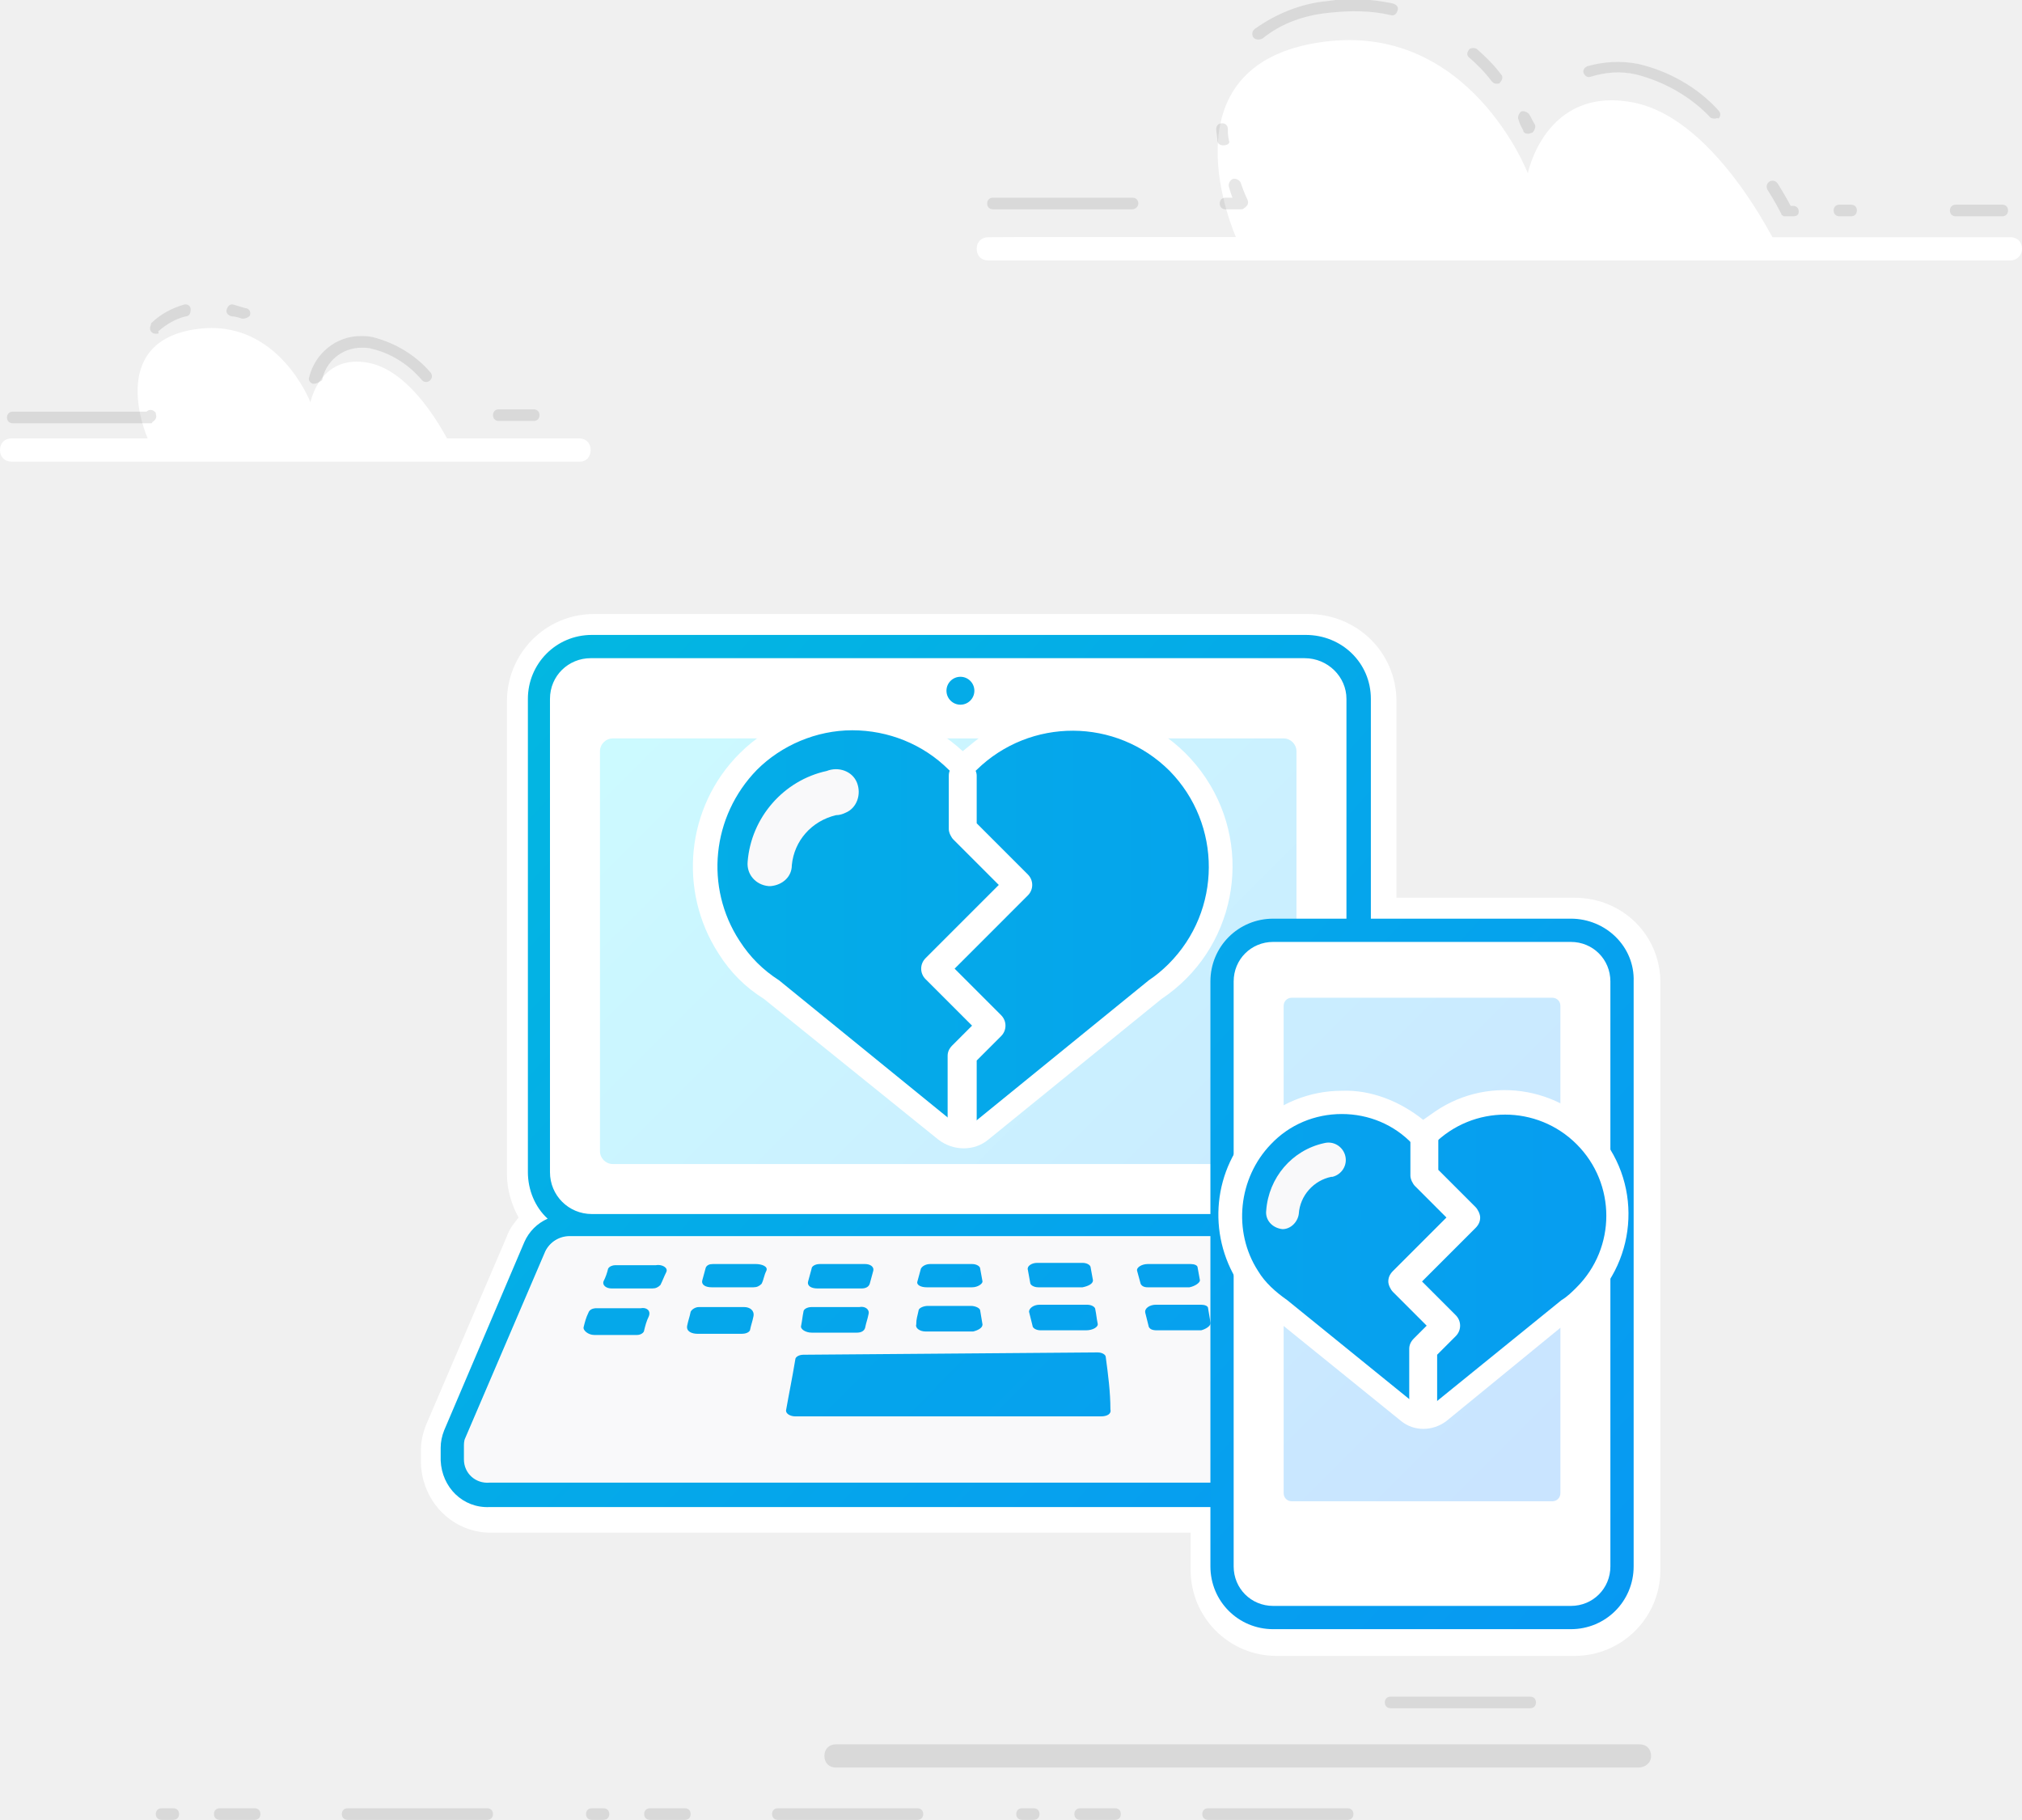
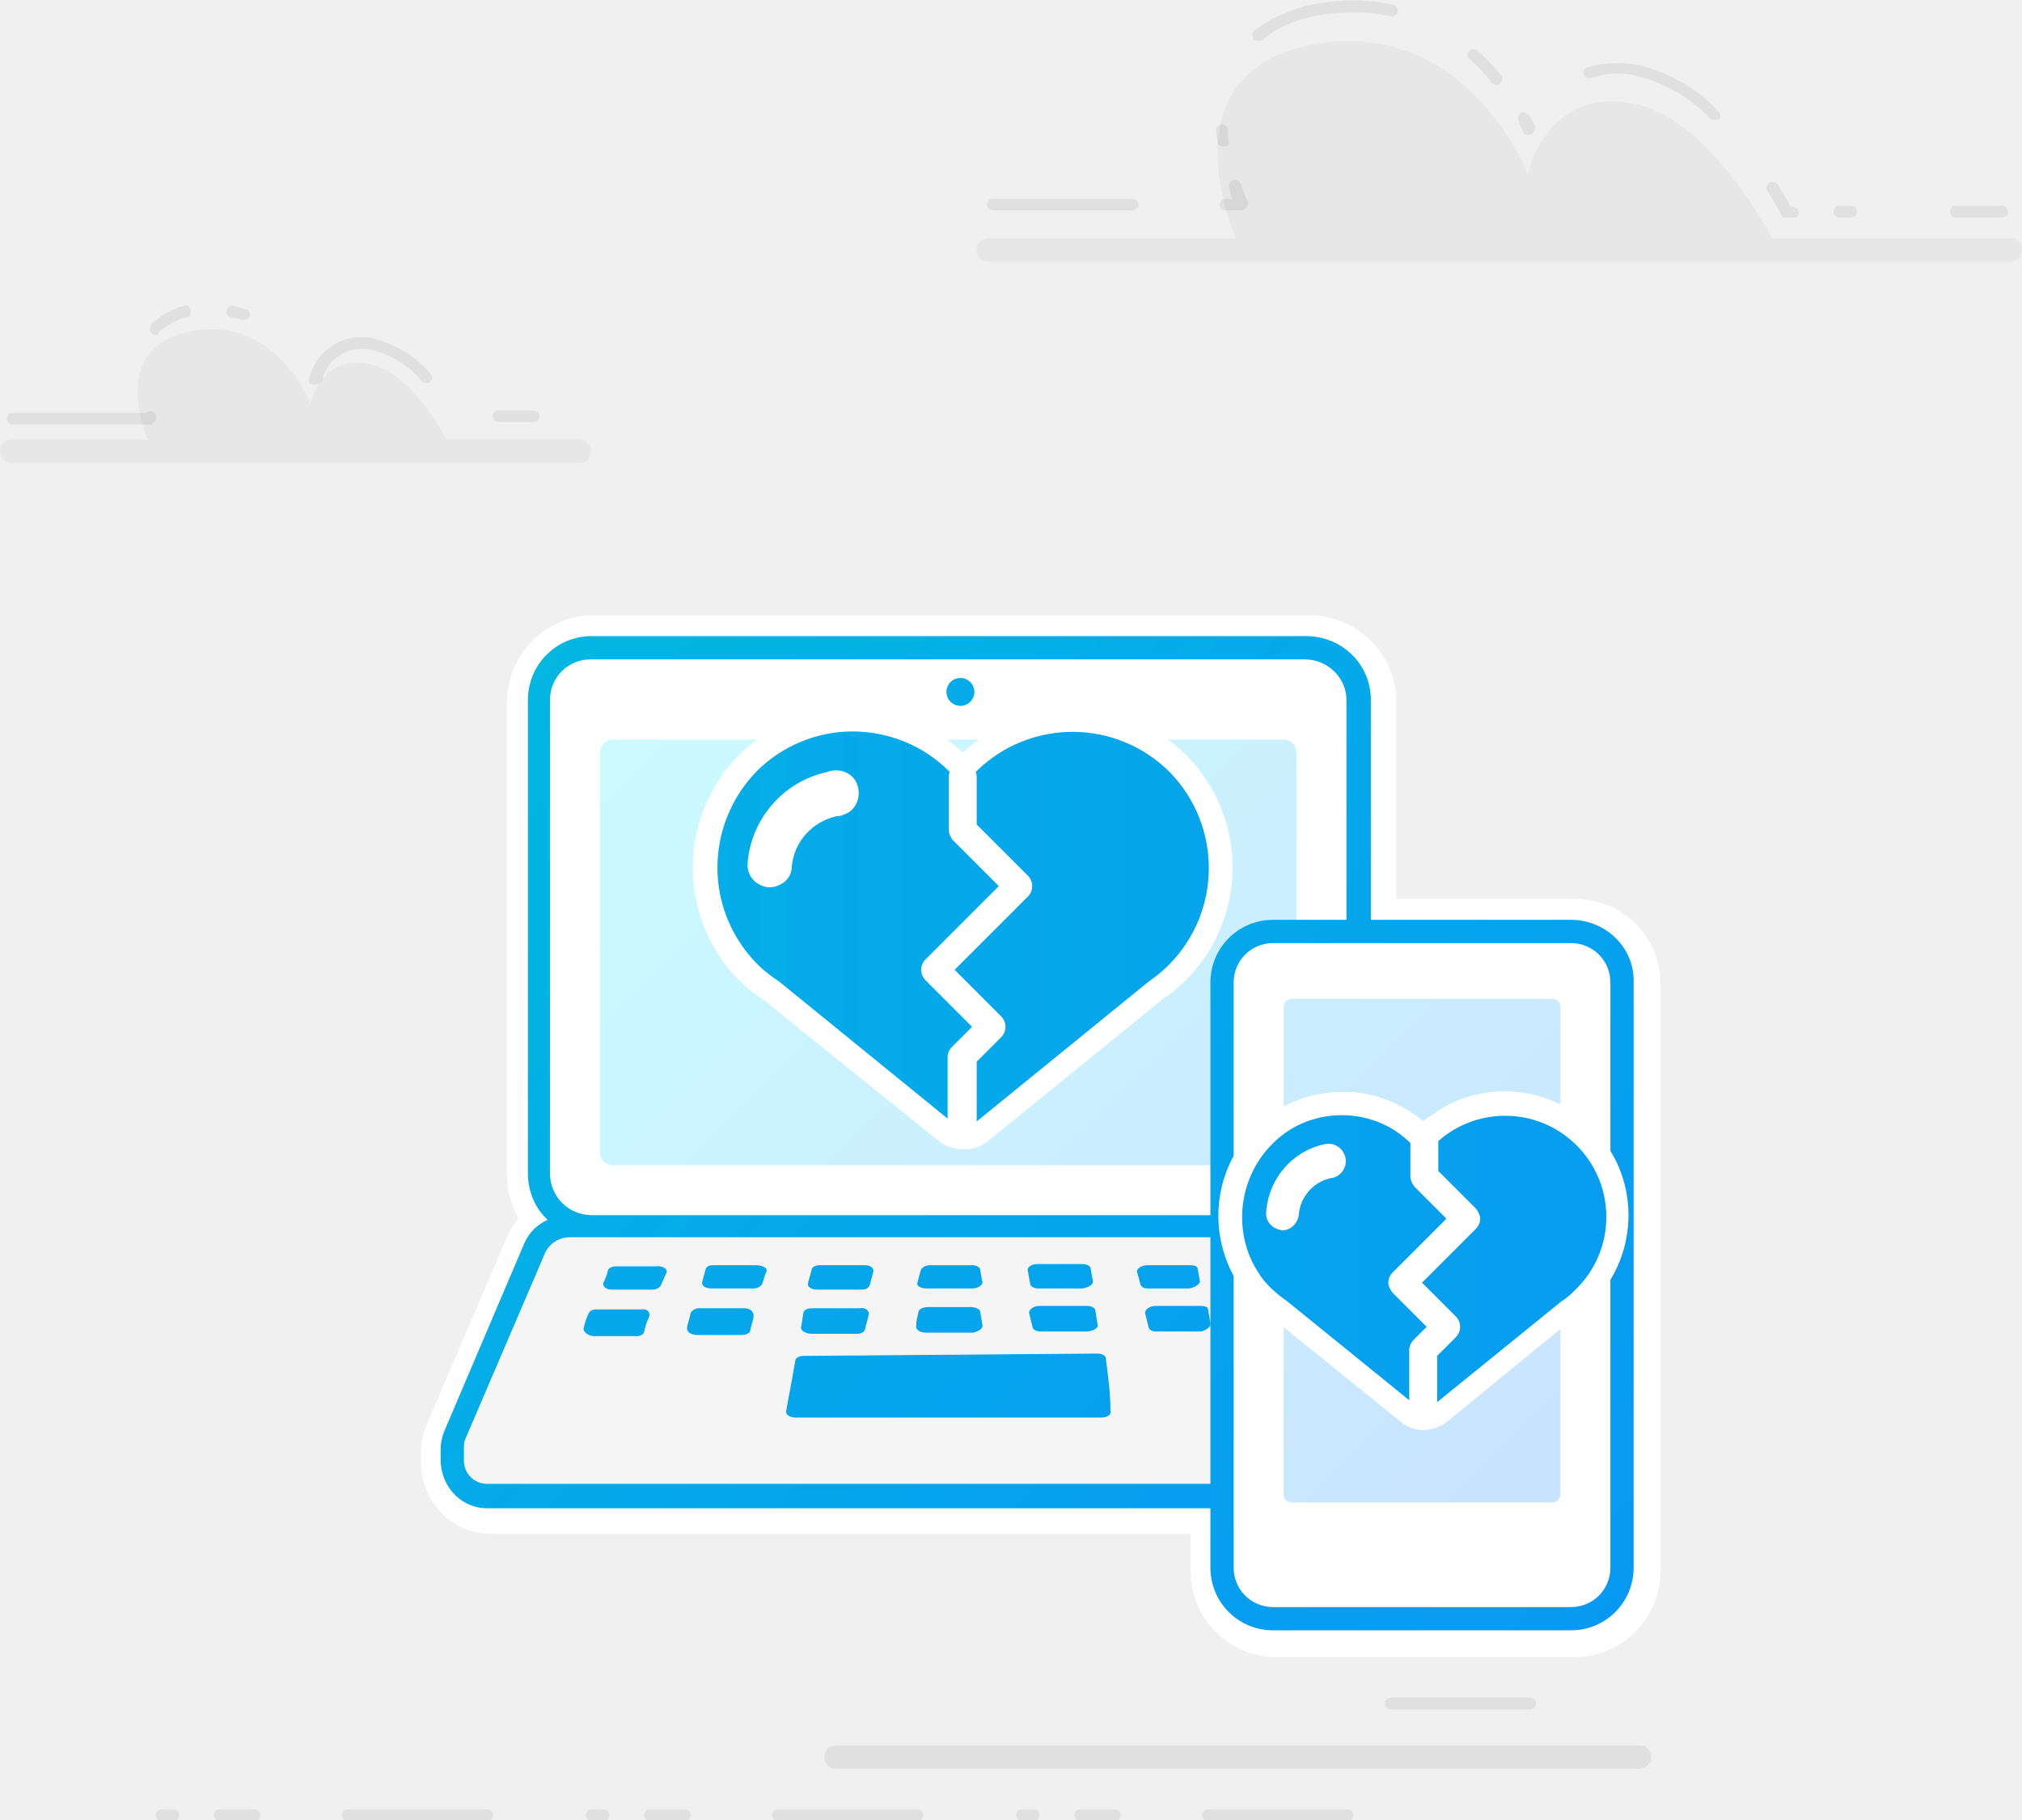
<svg xmlns="http://www.w3.org/2000/svg" viewBox="0 0 173.9 156.5">
  <style>
-     .st0{opacity:0.1;fill:#0C0C0D;} .st1{fill:#FFFFFF;} .st2{fill:url(#SVGID_1_);} .st3{fill:#F9F9FA;} .st4{fill:url(#SVGID_2_);} .st5{fill:url(#SVGID_3_);} .st6{fill:url(#SVGID_4_);} .st7{fill:url(#SVGID_5_);} .st8{fill:url(#SVGID_6_);} .st9{fill:url(#SVGID_7_);}
+     .st0{opacity:7.000000e-02}.st1{opacity:4.000000e-02}.st2{fill:#fff}
  </style>
-   <path class="st0" d="M140.9 152h-69c-.6 0-1-.4-1-1s.4-1 1-1H141c.6 0 1 .4 1 1s-.5 1-1.1 1zm-9.3-5.1h-12c-.3 0-.5-.2-.5-.5s.2-.5.5-.5h12c.3 0 .5.2.5.5s-.2.5-.5.5zm-15.7 9.6h-12c-.3 0-.5-.2-.5-.5s.2-.5.5-.5h12c.3 0 .5.2.5.5s-.2.5-.5.5zm-20 0h-3c-.3 0-.5-.2-.5-.5s.2-.5.5-.5h3c.3 0 .5.2.5.5s-.2.5-.5.5zm-7 0h-1c-.3 0-.5-.2-.5-.5s.2-.5.5-.5h1c.3 0 .5.2.5.5s-.2.5-.5.5zm-10 0h-12c-.3 0-.5-.2-.5-.5s.2-.5.5-.5h12c.3 0 .5.2.5.5s-.2.5-.5.5zm-20 0h-3c-.3 0-.5-.2-.5-.5s.2-.5.5-.5h3c.3 0 .5.2.5.5s-.2.5-.5.5zm-7 0h-1c-.3 0-.5-.2-.5-.5s.2-.5.5-.5h1c.3 0 .5.2.5.5s-.2.5-.5.5zm-10 0h-12c-.3 0-.5-.2-.5-.5s.2-.5.5-.5h12c.3 0 .5.2.5.5s-.2.5-.5.5zm-20 0h-3c-.3 0-.5-.2-.5-.5s.2-.5.5-.5h3c.3 0 .5.2.5.5s-.2.5-.5.5zm-7 0h-1c-.3 0-.5-.2-.5-.5s.2-.5.5-.5h1c.3 0 .5.2.5.5s-.2.5-.5.5z" />
-   <path class="st1" d="M85 20.4h21.3s-6.7-14.9 7.5-16.8c12.6-1.7 17.6 11.3 17.6 11.3s1.5-7.5 9-6.1 12.9 13.3 12.9 13.3h18.6" />
-   <path class="st0" d="M172.2 18.6h-4c-.3 0-.5-.2-.5-.5s.2-.5.5-.5h4c.3 0 .5.2.5.5s-.2.5-.5.5zm-13 0h-1c-.3 0-.5-.2-.5-.5s.2-.5.5-.5h1c.3 0 .5.2.5.5s-.2.5-.5.5zm-5 0h-.8c-.1-.1-.2-.1-.2-.2-.1-.2-.5-1-1.2-2.1-.1-.2-.1-.5.2-.7.2-.1.5-.1.7.2.5.8.9 1.5 1.1 1.9h.2c.3 0 .5.2.5.5s-.2.4-.5.4zm-47.5-.6h-1.3c-.3 0-.5-.2-.5-.5s.2-.5.5-.5h.6c-.1-.2-.2-.6-.3-.9-.1-.3.1-.6.3-.7.3-.1.6.1.7.3.3.9.6 1.5.6 1.5.1.3 0 .5-.3.7-.1.1-.2.1-.3.1zm-9.3 0h-12c-.3 0-.5-.2-.5-.5s.2-.5.5-.5h12c.3 0 .5.2.5.5s-.3.5-.5.5zm7.8-5.5c-.3 0-.5-.2-.5-.4 0-.3-.1-.7-.1-1s.2-.5.5-.5.5.2.5.5 0 .6.1 1c.1.2-.1.4-.5.4.1.1.1.1 0 0zm26.2-1c-.2 0-.4-.1-.4-.3-.1-.2-.3-.5-.4-.9-.1-.2 0-.5.2-.7.2-.1.5 0 .7.2.2.3.3.6.5.9.1.2 0 .5-.2.7-.3.1-.3.1-.4.1zm16.1-1.3c-.1 0-.3 0-.4-.1-1.7-1.8-4-3.1-6.4-3.7-1.3-.3-2.6-.2-3.9.2-.3.1-.5-.1-.6-.3-.1-.3.1-.5.3-.6 1.4-.4 2.9-.5 4.4-.2 2.6.6 5.1 2 6.9 4 .2.2.2.5 0 .7-.1-.1-.2 0-.3 0zm-18.8-3c-.2 0-.3-.1-.4-.2-.6-.8-1.3-1.5-2-2.1-.2-.2-.1-.5.1-.7.2-.1.4-.1.6 0 .8.7 1.5 1.4 2.1 2.2.2.2.1.5-.1.7 0 .1-.2.1-.3.1zm-20.5-3.8c-.3 0-.5-.2-.5-.5 0-.2.1-.3.2-.4 1.8-1.3 4-2.2 6.2-2.4 1.9-.3 3.8-.2 5.7.2.3.1.5.3.4.6s-.3.5-.6.4c-1.7-.4-3.5-.4-5.3-.2-2.1.2-4.1.9-5.7 2.2-.2.1-.3.1-.4.1z" />
-   <path class="st1" d="M172.9 22.4H85c-.6 0-1-.4-1-1s.4-1 1-1h87.9c.6 0 1 .4 1 1s-.5 1-1 1zM.8 37.7h11.9s-3.7-8.3 4.2-9.4c7-1 9.8 6.3 9.8 6.3s.8-4.2 5-3.4 7.2 7.4 7.2 7.4h10.3" />
-   <path class="st0" d="M13 36.4H1.1c-.3 0-.5-.2-.5-.5s.2-.5.5-.5h11.5c.2-.2.5-.2.7 0l.1.1v.1c.1.3 0 .5-.3.7 0 .1-.1.1-.1.1zm32.9-.2h-3c-.3 0-.5-.2-.5-.5s.2-.5.5-.5h3c.3 0 .5.2.5.5s-.2.5-.5.5zM27 33h-.1c-.3-.1-.4-.4-.3-.6.5-2 2.3-3.5 4.4-3.5.4 0 .7 0 1.1.1 1.9.5 3.6 1.5 4.9 3 .2.2.2.5 0 .7s-.5.2-.7 0c-1.1-1.3-2.6-2.3-4.3-2.7-.3-.1-.6-.1-.9-.1-1.7 0-3.1 1.2-3.4 2.8-.3.2-.5.3-.7.3zm-13.6-4.3c-.3 0-.5-.2-.5-.5 0-.1.1-.3.1-.4.8-.8 1.8-1.3 2.8-1.6.3-.1.6.1.6.4s-.1.6-.4.6c-.9.2-1.7.7-2.4 1.3.1.2 0 .2-.2.2zm7.5-1.3h-.1c-.3-.1-.6-.2-.9-.2-.3-.1-.5-.3-.4-.6.1-.3.3-.5.6-.4.3.1.7.2 1 .3.3 0 .5.3.4.6 0 .1-.3.3-.6.3z" />
-   <path class="st1" d="M49.9 39.7H1c-.6 0-1-.4-1-1s.4-1 1-1h48.8c.6 0 1 .4 1 1s-.4 1-.9 1zm85.5 37.5h-15.3V60.3c0-4.2-3.4-7.5-7.6-7.5H51.1c-4.2 0-7.5 3.4-7.5 7.5V101c0 1.3.4 2.6 1 3.7-.4.5-.8 1-1 1.6l-6.9 16.1c-.3.7-.5 1.5-.5 2.3v1.1c.1 3.4 2.8 6.1 6.2 6h60v3.2c0 4.1 3.3 7.4 7.4 7.4h25.6c4.1 0 7.4-3.3 7.4-7.4V84.7c.1-4.2-3.2-7.5-7.4-7.5z" />
-   <path class="st1" d="M50.8 56.5h61.4c2 0 3.6 1.6 3.6 3.5v40.7c0 2-1.6 3.6-3.6 3.6H50.8c-2 0-3.5-1.6-3.5-3.6V60.1c0-2 1.6-3.6 3.5-3.6z" />
-   <path class="st1" d="M52.7 62.5h57.7c1.2 0 2.1.9 2.1 2.1V99c0 1.2-.9 2.1-2.1 2.1H52.7c-1.2 0-2.1-.9-2.1-2.1V64.6c0-1.1 1-2.1 2.1-2.1z" />
-   <linearGradient id="SVGID_1_" gradientUnits="userSpaceOnUse" x1="55.447" y1="665.543" x2="128.277" y2="738.383" gradientTransform="translate(.02 -609.83)">
-     <stop offset="0" stop-color="#CCFBFF" />
-     <stop offset="1" stop-color="#C9E4FF" />
+   <path class="st0" d="M140.9 152.1h-69c-.6 0-1-.4-1-1s.4-1 1-1H141c.6 0 1 .4 1 1s-.5 1-1.1 1zm-9.3-5.1h-12c-.3 0-.5-.2-.5-.5s.2-.5.5-.5h12c.3 0 .5.2.5.5s-.2.5-.5.5zm-15.7 9.6h-12c-.3 0-.5-.2-.5-.5s.2-.5.5-.5h12c.3 0 .5.2.5.5s-.2.5-.5.5zm-20 0h-3c-.3 0-.5-.2-.5-.5s.2-.5.5-.5h3c.3 0 .5.2.5.5s-.2.5-.5.5zm-7 0h-1c-.3 0-.5-.2-.5-.5s.2-.5.5-.5h1c.3 0 .5.2.5.5s-.2.5-.5.5zm-10 0h-12c-.3 0-.5-.2-.5-.5s.2-.5.5-.5h12c.3 0 .5.2.5.5s-.2.5-.5.5zm-20 0h-3c-.3 0-.5-.2-.5-.5s.2-.5.5-.5h3c.3 0 .5.2.5.5s-.2.5-.5.5zm-7 0h-1c-.3 0-.5-.2-.5-.5s.2-.5.5-.5h1c.3 0 .5.2.5.5s-.2.5-.5.5zm-10 0h-12c-.3 0-.5-.2-.5-.5s.2-.5.5-.5h12c.3 0 .5.2.5.5s-.2.5-.5.5zm-20 0h-3c-.3 0-.5-.2-.5-.5s.2-.5.5-.5h3c.3 0 .5.2.5.5s-.2.5-.5.5zm-7 0h-1c-.3 0-.5-.2-.5-.5s.2-.5.5-.5h1c.3 0 .5.2.5.5s-.2.5-.5.5zM172.2 18.7h-4c-.3 0-.5-.2-.5-.5s.2-.5.5-.5h4c.3 0 .5.2.5.5s-.2.5-.5.5zm-13 0h-1c-.3 0-.5-.2-.5-.5s.2-.5.5-.5h1c.3 0 .5.2.5.5s-.2.5-.5.5zm-5 0h-.8c-.1-.1-.2-.1-.2-.2-.1-.2-.5-1-1.2-2.1-.1-.2-.1-.5.2-.7.2-.1.5-.1.7.2.5.8.9 1.5 1.1 1.9h.2c.3 0 .5.2.5.5s-.2.4-.5.4zm-47.5-.6h-1.3c-.3 0-.5-.2-.5-.5s.2-.5.5-.5h.6c-.1-.2-.2-.6-.3-.9-.1-.3.1-.6.3-.7.3-.1.6.1.7.3.3.9.6 1.5.6 1.5.1.3 0 .5-.3.7-.1.1-.2.1-.3.1zm-9.3 0h-12c-.3 0-.5-.2-.5-.5s.2-.5.5-.5h12c.3 0 .5.2.5.5s-.3.5-.5.5zm7.8-5.5c-.3 0-.5-.2-.5-.4 0-.3-.1-.7-.1-1s.2-.5.5-.5.5.2.5.5 0 .6.1 1c.1.2-.1.4-.5.4.1.1.1.1 0 0zm26.2-1c-.2 0-.4-.1-.4-.3-.1-.2-.3-.5-.4-.9-.1-.2 0-.5.2-.7.2-.1.5 0 .7.2.2.3.3.6.5.9.1.2 0 .5-.2.7-.3.1-.3.1-.4.1zm16.1-1.3c-.1 0-.3 0-.4-.1-1.7-1.8-4-3.1-6.4-3.7-1.3-.3-2.6-.2-3.9.2-.3.1-.5-.1-.6-.3-.1-.3.1-.5.3-.6 1.4-.4 2.9-.5 4.4-.2 2.6.6 5.1 2 6.9 4 .2.2.2.5 0 .7-.1-.1-.2 0-.3 0zm-18.8-3c-.2 0-.3-.1-.4-.2-.6-.8-1.3-1.5-2-2.1-.2-.2-.1-.5.1-.7.2-.1.4-.1.6 0 .8.7 1.5 1.4 2.1 2.2.2.2.1.5-.1.7 0 .1-.2.1-.3.1zm-20.5-3.8c-.3 0-.5-.2-.5-.5 0-.2.1-.3.2-.4 1.8-1.3 4-2.2 6.2-2.4 1.9-.3 3.8-.2 5.7.2.3.1.5.3.4.6s-.3.5-.6.4c-1.7-.4-3.5-.4-5.3-.2-2.1.2-4.1.9-5.7 2.2-.2.1-.3.1-.4.1z" />
+   <path class="st1" d="M172.9 20.5h-20.5c-1.8-3.3-6.3-10.5-12-11.6-7.5-1.4-9 6.1-9 6.1s-5-13-17.6-11.3c-14.2 1.9-7.5 16.8-7.5 16.8H85c-.6 0-1 .4-1 1s.4 1 1 1h87.9c.5 0 1-.4 1-1s-.4-1-1-1z" />
+   <path class="st0" d="M13 36.5H1.1c-.3 0-.5-.2-.5-.5s.2-.5.5-.5h11.5c.2-.2.5-.2.7 0l.1.1v.1c.1.3 0 .5-.3.7 0 .1-.1.1-.1.1zm32.9-.2h-3c-.3 0-.5-.2-.5-.5s.2-.5.5-.5h3c.3 0 .5.2.5.5s-.2.5-.5.5zM27 33.1h-.1c-.3-.1-.4-.4-.3-.6.5-2 2.3-3.5 4.4-3.5.4 0 .7 0 1.1.1 1.9.5 3.6 1.5 4.9 3 .2.2.2.5 0 .7s-.5.2-.7 0c-1.1-1.3-2.6-2.3-4.3-2.7-.3-.1-.6-.1-.9-.1-1.7 0-3.1 1.2-3.4 2.8-.3.2-.5.3-.7.3zm-13.6-4.3c-.3 0-.5-.2-.5-.5 0-.1.1-.3.1-.4.8-.8 1.8-1.3 2.8-1.6.3-.1.6.1.6.4s-.1.6-.4.6c-.9.2-1.7.7-2.4 1.3.1.2 0 .2-.2.2zm7.5-1.3h-.1c-.3-.1-.6-.2-.9-.2-.3-.1-.5-.3-.4-.6.1-.3.3-.5.6-.4.3.1.7.2 1 .3.3 0 .5.3.4.6 0 .1-.3.3-.6.3z" />
+   <path class="st1" d="M49.8 37.8H38.4c-1-1.8-3.5-5.9-6.7-6.5-4.2-.8-5 3.4-5 3.4s-2.8-7.3-9.8-6.3c-7.9 1.1-4.2 9.4-4.2 9.4H.8 1c-.6 0-1 .4-1 1s.4 1 1 1h48.9c.5 0 .9-.4.9-1s-.4-1-1-1z" />
+   <path class="st2" d="M135.4 77.3h-15.3V60.4c0-4.2-3.4-7.5-7.6-7.5H51.1c-4.2 0-7.5 3.4-7.5 7.5v40.7c0 1.3.4 2.6 1 3.7-.4.5-.8 1-1 1.6l-6.9 16.1c-.3.7-.5 1.5-.5 2.3v1.1c.1 3.4 2.8 6.1 6.2 6h60v3.2c0 4.1 3.3 7.4 7.4 7.4h25.6c4.1 0 7.4-3.3 7.4-7.4V84.8c.1-4.2-3.2-7.5-7.4-7.5z" />
+   <path class="st2" d="M50.8 56.6h61.4c2 0 3.6 1.6 3.6 3.5v40.7c0 2-1.6 3.6-3.6 3.6H50.8c-2 0-3.5-1.6-3.5-3.6V60.2c0-2 1.6-3.6 3.5-3.6z" />
+   <path class="st2" d="M52.7 62.6h57.7c1.2 0 2.1.9 2.1 2.1v34.4c0 1.2-.9 2.1-2.1 2.1H52.7c-1.2 0-2.1-.9-2.1-2.1V64.7c0-1.1 1-2.1 2.1-2.1z" />
+   <linearGradient id="SVGID_1_" gradientUnits="userSpaceOnUse" x1="55.447" y1="-507.618" x2="128.277" y2="-580.458" gradientTransform="matrix(1 0 0 -1 .02 -451.83)">
+     <stop offset="0" stop-color="#ccfbff" />
+     <stop offset="1" stop-color="#c9e4ff" />
  </linearGradient>
-   <path class="st2" d="M110.4 63.5c.6 0 1.1.5 1.1 1.1V99c0 .6-.5 1.1-1.1 1.1H52.7c-.6 0-1.1-.5-1.1-1.1V64.6c0-.6.5-1.1 1.1-1.1h57.7" />
-   <path class="st3" d="M115.7 107.6c-.4-.8-1.2-1.3-2.1-1.2H49c-.9 0-1.7.5-2.1 1.3L40 123.8c-.1.2-.1.5-.1.7v1.1c.1 1.2 1 2.1 2.2 2H121c1.2.1 2.2-.8 2.2-2v-1c0-.3-.1-.5-.2-.7l-7.3-16.3z" />
-   <linearGradient id="SVGID_2_" gradientUnits="userSpaceOnUse" x1="-4.502" y1="627.664" x2="182.498" y2="797.164" gradientTransform="translate(.02 -609.83)">
-     <stop offset="0" stop-color="#00C8D7" />
-     <stop offset="1" stop-color="#0A84FF" />
+   <path d="M110.4 63.6c.6 0 1.1.5 1.1 1.1v34.4c0 .6-.5 1.1-1.1 1.1H52.7c-.6 0-1.1-.5-1.1-1.1V64.7c0-.6.5-1.1 1.1-1.1h57.7" fill="url(#SVGID_1_)" />
+   <path class="st1" d="M115.7 107.7c-.4-.8-1.2-1.3-2.1-1.2H49c-.9 0-1.7.5-2.1 1.3L40 123.9c-.1.2-.1.5-.1.7v1.1c.1 1.2 1 2.1 2.2 2H121c1.2.1 2.2-.8 2.2-2v-1c0-.3-.1-.5-.2-.7l-7.3-16.3z" />
+   <linearGradient id="SVGID_2_" gradientUnits="userSpaceOnUse" x1="-4.502" y1="-469.739" x2="182.498" y2="-639.239" gradientTransform="matrix(1 0 0 -1 .02 -451.83)">
+     <stop offset="0" stop-color="#00c8d7" />
+     <stop offset="1" stop-color="#0a84ff" />
  </linearGradient>
-   <path class="st4" d="M124.9 122.9l-7.3-16.1c-.3-.8-.9-1.4-1.6-1.8 1.2-1.1 1.9-2.6 1.9-4.2V60.1c0-3.1-2.5-5.5-5.6-5.5H50.9c-3.1 0-5.5 2.5-5.5 5.5v40.7c0 1.5.6 3 1.7 4-.9.4-1.6 1.1-2 2L38.2 123c-.2.5-.3 1-.3 1.5v1.1c.1 2.3 1.9 4.1 4.2 4H121c2.3.1 4.2-1.7 4.2-4v-1c0-.6-.1-1.2-.3-1.7zm-1.7 2.6c-.1 1.2-1 2.1-2.2 2H42.1c-1.2.1-2.2-.8-2.2-2v-1.1c0-.2 0-.5.1-.7l6.9-16.1c.4-.8 1.2-1.3 2.1-1.3h64.7c.9 0 1.7.5 2.1 1.2l7.3 16.1c.1.2.2.5.2.7l-.1 1.2zm-75.9-24.7V60.1c0-2 1.6-3.5 3.5-3.5h61.4c2 0 3.6 1.6 3.6 3.5v40.7c0 2-1.6 3.6-3.5 3.6H50.9c-2 0-3.6-1.6-3.6-3.6z" />
-   <linearGradient id="SVGID_3_" gradientUnits="userSpaceOnUse" x1="-51.399" y1="590.94" x2="201.601" y2="840.94" gradientTransform="translate(.02 -609.83)">
-     <stop offset="0" stop-color="#00C8D7" />
-     <stop offset="1" stop-color="#0A84FF" />
+   <path d="M124.9 123l-7.3-16.1c-.3-.8-.9-1.4-1.6-1.8 1.2-1.1 1.9-2.6 1.9-4.2V60.2c0-3.1-2.5-5.5-5.6-5.5H50.9c-3.1 0-5.5 2.5-5.5 5.5v40.7c0 1.5.6 3 1.7 4-.9.4-1.6 1.1-2 2l-6.9 16.2c-.2.5-.3 1-.3 1.5v1.1c.1 2.3 1.9 4.1 4.2 4H121c2.3.1 4.2-1.7 4.2-4v-1c0-.6-.1-1.2-.3-1.7zm-1.7 2.6c-.1 1.2-1 2.1-2.2 2H42.1c-1.2.1-2.2-.8-2.2-2v-1.1c0-.2 0-.5.1-.7l6.9-16.1c.4-.8 1.2-1.3 2.1-1.3h64.7c.9 0 1.7.5 2.1 1.2l7.3 16.1c.1.2.2.5.2.7l-.1 1.2zm-75.9-24.7V60.2c0-2 1.6-3.5 3.5-3.5h61.4c2 0 3.6 1.6 3.6 3.5v40.7c0 2-1.6 3.6-3.5 3.6H50.9c-2 0-3.6-1.6-3.6-3.6z" fill="url(#SVGID_2_)" />
+   <linearGradient id="SVGID_3_" gradientUnits="userSpaceOnUse" x1="-51.399" y1="-433.014" x2="201.601" y2="-683.014" gradientTransform="matrix(1 0 0 -1 .02 -451.83)">
+     <stop offset="0" stop-color="#00c8d7" />
+     <stop offset="1" stop-color="#0a84ff" />
  </linearGradient>
-   <path class="st5" d="M94.7 121.8H68.4c-.4 0-.8-.2-.8-.5.3-1.7.5-2.6.8-4.4 0-.2.3-.4.7-.4l25.3-.2c.4 0 .7.2.7.4.2 1.5.4 3 .4 4.5.1.4-.3.6-.8.6zM64 112.4h-3.9c-.3 0-.6.2-.7.4-.1.5-.2.7-.3 1.2s.4.7.9.7h3.8c.3 0 .6-.1.7-.3.1-.5.2-.7.3-1.2s-.3-.8-.8-.8zm9.9 0h-4.1c-.4 0-.7.2-.7.4-.1.5-.1.7-.2 1.2-.1.3.4.6.9.6h3.9c.3 0 .6-.1.7-.4.1-.5.2-.7.3-1.2.1-.4-.3-.7-.8-.6zm20.5 1.4c-.1-.5-.1-.7-.2-1.2 0-.2-.3-.4-.7-.4h-4.1c-.5 0-.9.3-.9.6l.3 1.2c0 .2.3.4.7.4h3.9c.6 0 1.1-.3 1-.6zm-9.9.1l-.2-1.2c0-.2-.4-.4-.8-.4h-3.7c-.4 0-.8.2-.8.4-.1.5-.2.7-.2 1.2-.1.3.3.6.8.6h4.1c.4-.1.8-.3.8-.6zm19.6-.2l-.2-1.2c0-.2-.3-.3-.6-.3h-3.9c-.5 0-1 .3-.9.7l.3 1.2c.1.2.3.3.7.3h3.8c.4-.1.9-.4.8-.7zm-39.1-5h-3.7c-.3 0-.5.1-.6.3-.1.4-.2.7-.3 1.1s.3.6.8.6h3.6c.3 0 .5-.1.7-.3.2-.4.2-.7.4-1.1s-.4-.6-.9-.6zm9.4 0h-3.9c-.4 0-.7.2-.7.4-.1.4-.2.7-.3 1.1s.3.6.8.6h3.8c.3 0 .6-.1.7-.4.1-.4.2-.7.3-1.1s-.3-.6-.7-.6zm19.6 1.4l-.2-1.1c0-.2-.3-.4-.7-.4h-3.9c-.5 0-.9.3-.8.6l.2 1.1c0 .2.3.4.7.4h3.8c.5-.1.9-.3.9-.6zm-9.5.1l-.2-1.1c0-.2-.3-.4-.7-.4H80c-.4 0-.7.2-.8.4-.1.4-.2.7-.3 1.1-.1.3.3.5.8.5h3.9c.5 0 .9-.3.9-.5zm18.7-.1l-.2-1.1c0-.2-.3-.3-.6-.3h-3.7c-.5 0-1 .3-.9.6l.3 1.1c.1.2.3.3.6.3h3.6c.5-.1.9-.4.9-.6zm-48.1 2.4h-3.8c-.3 0-.6.1-.7.4-.2.4-.3.8-.4 1.2-.1.3.4.7.9.7h3.7c.3 0 .6-.2.6-.4.1-.4.2-.8.4-1.2.2-.5-.2-.8-.7-.7zm1.3-3.7h-3.5c-.2 0-.5.1-.6.3-.1.4-.2.7-.4 1.1-.1.3.2.6.7.6h3.5c.3 0 .5-.1.7-.3.2-.4.3-.7.5-1.1s-.4-.7-.9-.6zm50.9 4.1c.1.4.3.8.3 1.1 0 .2.3.3.6.3h3.7c.5 0 1-.3.9-.6-.1-.4-.2-.8-.3-1.1-.1-.2-.4-.4-.7-.3h-3.7c-.5-.1-.9.2-.8.6zm-1.1-3.7c.1.4.2.7.4 1.1.1.2.4.3.6.3h3.4c.5 0 .8-.3.8-.6-.1-.4-.2-.7-.3-1.1 0-.2-.2-.3-.6-.3H107c-.4 0-.9.3-.8.6z" />
-   <g>
-     <linearGradient id="SVGID_4_" gradientUnits="userSpaceOnUse" x1="-22.621" y1="563.331" x2="225.379" y2="813.331" gradientTransform="translate(0 -610)">
-       <stop offset="0" stop-color="#00C8D7" />
-       <stop offset="1" stop-color="#0A84FF" />
+   <path d="M94.7 121.9H68.4c-.4 0-.8-.2-.8-.5.3-1.7.5-2.6.8-4.4 0-.2.3-.4.7-.4l25.3-.2c.4 0 .7.2.7.4.2 1.5.4 3 .4 4.5.1.4-.3.6-.8.6zM64 112.5h-3.9c-.3 0-.6.2-.7.4-.1.5-.2.7-.3 1.2s.4.7.9.7h3.8c.3 0 .6-.1.7-.3.1-.5.2-.7.3-1.2s-.3-.8-.8-.8zm9.9 0h-4.1c-.4 0-.7.2-.7.4-.1.5-.1.7-.2 1.2-.1.3.4.6.9.6h3.9c.3 0 .6-.1.7-.4.1-.5.2-.7.3-1.2.1-.4-.3-.7-.8-.6zm20.5 1.4c-.1-.5-.1-.7-.2-1.2 0-.2-.3-.4-.7-.4h-4.1c-.5 0-.9.3-.9.6l.3 1.2c0 .2.3.4.7.4h3.9c.6 0 1.1-.3 1-.6zm-9.9.1l-.2-1.2c0-.2-.4-.4-.8-.4h-3.7c-.4 0-.8.2-.8.4-.1.5-.2.7-.2 1.2-.1.3.3.6.8.6h4.1c.4-.1.8-.3.8-.6zm19.6-.2l-.2-1.2c0-.2-.3-.3-.6-.3h-3.9c-.5 0-1 .3-.9.7l.3 1.2c.1.2.3.3.7.3h3.8c.4-.1.9-.4.8-.7zm-39.1-5h-3.7c-.3 0-.5.1-.6.3-.1.4-.2.7-.3 1.1s.3.6.8.6h3.6c.3 0 .5-.1.7-.3.2-.4.2-.7.4-1.1s-.4-.6-.9-.6zm9.4 0h-3.9c-.4 0-.7.2-.7.4-.1.4-.2.7-.3 1.1s.3.6.8.6h3.8c.3 0 .6-.1.7-.4.1-.4.2-.7.3-1.1s-.3-.6-.7-.6zm19.6 1.4l-.2-1.1c0-.2-.3-.4-.7-.4h-3.9c-.5 0-.9.3-.8.6l.2 1.1c0 .2.3.4.7.4h3.8c.5-.1.9-.3.9-.6zm-9.5.1l-.2-1.1c0-.2-.3-.4-.7-.4H80c-.4 0-.7.2-.8.4-.1.4-.2.7-.3 1.1-.1.3.3.5.8.5h3.9c.5 0 .9-.3.9-.5zm18.7-.1l-.2-1.1c0-.2-.3-.3-.6-.3h-3.7c-.5 0-1 .3-.9.6l.3 1.1c.1.2.3.3.6.3h3.6c.5-.1.9-.4.9-.6zm-48.1 2.4h-3.8c-.3 0-.6.1-.7.4-.2.4-.3.8-.4 1.2-.1.3.4.7.9.7h3.7c.3 0 .6-.2.6-.4.1-.4.2-.8.4-1.2.2-.5-.2-.8-.7-.7zm1.3-3.7h-3.5c-.2 0-.5.1-.6.3-.1.4-.2.7-.4 1.1-.1.3.2.6.7.6h3.5c.3 0 .5-.1.7-.3.2-.4.3-.7.5-1.1s-.4-.7-.9-.6zm50.9 4.1c.1.4.3.8.3 1.1 0 .2.3.3.6.3h3.7c.5 0 1-.3.9-.6-.1-.4-.2-.8-.3-1.1-.1-.2-.4-.4-.7-.3h-3.7c-.5-.1-.9.2-.8.6zm-1.1-3.7c.1.4.2.7.4 1.1.1.2.4.3.6.3h3.4c.5 0 .8-.3.8-.6-.1-.4-.2-.7-.3-1.1 0-.2-.2-.3-.6-.3H107c-.4 0-.9.3-.8.6z" fill="url(#SVGID_3_)" />
+   <g id="Layer_4">
+     <linearGradient id="SVGID_4_" gradientUnits="userSpaceOnUse" x1="-22.621" y1="-405.405" x2="225.379" y2="-655.405" gradientTransform="matrix(1 0 0 -1 0 -452)">
+       <stop offset="0" stop-color="#00c8d7" />
+       <stop offset="1" stop-color="#0a84ff" />
    </linearGradient>
-     <circle class="st6" cx="82.6" cy="59.4" r="1.2" />
+     <circle cx="82.6" cy="59.5" r="1.2" fill="url(#SVGID_4_)" />
  </g>
-   <path class="st1" d="M109.6 80h25.6c2.5 0 4.4 2 4.4 4.4v50.3c0 2.5-2 4.4-4.4 4.4h-25.6c-2.5 0-4.4-2-4.4-4.4V84.4c-.1-2.4 1.9-4.4 4.4-4.4z" />
-   <linearGradient id="SVGID_5_" gradientUnits="userSpaceOnUse" x1="-19.255" y1="590.776" x2="221.245" y2="809.276" gradientTransform="translate(.02 -609.83)">
-     <stop offset="0" stop-color="#00C8D7" />
-     <stop offset="1" stop-color="#0A84FF" />
+   <path class="st2" d="M109.6 80.1h25.6c2.5 0 4.4 2 4.4 4.4v50.3c0 2.5-2 4.4-4.4 4.4h-25.6c-2.5 0-4.4-2-4.4-4.4V84.5c-.1-2.4 1.9-4.4 4.4-4.4z" />
+   <linearGradient id="SVGID_5_" gradientUnits="userSpaceOnUse" x1="-19.255" y1="-432.85" x2="221.245" y2="-651.35" gradientTransform="matrix(1 0 0 -1 .02 -451.83)">
+     <stop offset="0" stop-color="#00c8d7" />
+     <stop offset="1" stop-color="#0a84ff" />
  </linearGradient>
-   <path class="st7" d="M135.1 81c1.9 0 3.4 1.5 3.4 3.4v50.3c0 1.9-1.5 3.4-3.4 3.4h-25.6c-1.9 0-3.4-1.5-3.4-3.4V84.4c0-1.9 1.5-3.4 3.4-3.4h25.6m0-2h-25.6c-3 0-5.4 2.4-5.4 5.4v50.3c0 3 2.4 5.4 5.4 5.4h25.6c3 0 5.4-2.4 5.4-5.4V84.4c.1-3-2.4-5.4-5.4-5.4z" />
-   <g>
-     <path class="st1" d="M111.1 84.8h22.4c.9 0 1.7.8 1.7 1.7v41.9c0 .9-.8 1.7-1.7 1.7h-22.4c-.9 0-1.7-.8-1.7-1.7V86.5c0-.9.8-1.7 1.7-1.7z" />
-     <linearGradient id="SVGID_6_" gradientUnits="userSpaceOnUse" x1="62.995" y1="657.995" x2="135.835" y2="730.835" gradientTransform="translate(.02 -609.83)">
-       <stop offset="0" stop-color="#CCFBFF" />
-       <stop offset="1" stop-color="#C9E4FF" />
+   <path d="M135.1 81.1c1.9 0 3.4 1.5 3.4 3.4v50.3c0 1.9-1.5 3.4-3.4 3.4h-25.6c-1.9 0-3.4-1.5-3.4-3.4V84.5c0-1.9 1.5-3.4 3.4-3.4h25.6m0-2h-25.6c-3 0-5.4 2.4-5.4 5.4v50.3c0 3 2.4 5.4 5.4 5.4h25.6c3 0 5.4-2.4 5.4-5.4V84.5c.1-3-2.4-5.4-5.4-5.4z" fill="url(#SVGID_5_)" />
+   <g id="Layer_4-2">
+     <path class="st2" d="M111.1 84.9h22.4c.9 0 1.7.8 1.7 1.7v41.9c0 .9-.8 1.7-1.7 1.7h-22.4c-.9 0-1.7-.8-1.7-1.7V86.6c0-.9.8-1.7 1.7-1.7z" />
+     <linearGradient id="SVGID_6_" gradientUnits="userSpaceOnUse" x1="62.995" y1="-500.069" x2="135.835" y2="-572.909" gradientTransform="matrix(1 0 0 -1 .02 -451.83)">
+       <stop offset="0" stop-color="#ccfbff" />
+       <stop offset="1" stop-color="#c9e4ff" />
    </linearGradient>
-     <path class="st8" d="M133.5 85.8c.4 0 .7.3.7.7v41.9c0 .4-.3.7-.7.7h-22.4c-.4 0-.7-.3-.7-.7V86.5c0-.4.3-.7.7-.7h22.4" />
+     <path d="M133.5 85.9c.4 0 .7.3.7.7v41.9c0 .4-.3.7-.7.7h-22.4c-.4 0-.7-.3-.7-.7V86.6c0-.4.3-.7.7-.7h22.4" fill="url(#SVGID_6_)" />
  </g>
-   <linearGradient id="SVGID_7_" gradientUnits="userSpaceOnUse" x1="-73.41" y1="701.674" x2="262.92" y2="701.674" gradientTransform="translate(.02 -609.83)">
-     <stop offset="0" stop-color="#00C8D7" />
-     <stop offset="1" stop-color="#0A84FF" />
+   <linearGradient id="SVGID_7_" gradientUnits="userSpaceOnUse" x1="-73.41" y1="-543.749" x2="262.92" y2="-543.749" gradientTransform="matrix(1 0 0 -1 .02 -451.83)">
+     <stop offset="0" stop-color="#00c8d7" />
+     <stop offset="1" stop-color="#0a84ff" />
  </linearGradient>
-   <path class="st9" d="M82.9 97.8c-.6 0-1.1-.2-1.6-.6l-15-12.1c-1.5-1-2.7-2.2-3.7-3.7-3.3-5.1-2.6-11.7 1.7-16 5-5 13-5 17.9 0 .1.1.3.2.5.2s.4-.1.5-.2c5.1-4.8 13.1-4.6 18 .5s4.6 13.1-.5 18c-.5.4-1 .9-1.5 1.2L84.4 97.3c-.4.3-1 .5-1.5.5zm41 23.7l11-9c4.4-3 5.6-9 2.7-13.4-3-4.4-9-5.6-13.4-2.7-.5.3-1 .7-1.4 1.2 0 0-.1.1-.2.1s-.1 0-.2-.1c-3.8-3.8-9.9-3.8-13.7 0-3.2 3.2-3.8 8.3-1.3 12.2.7 1.1 1.7 2.1 2.8 2.8l11.1 9c.7.6 1.8.6 2.6-.1z" />
-   <path class="st1" d="M73.3 62.8c3.1 0 6.1 1.2 8.3 3.4.3.3.7.5 1.2.5.4 0 .9-.2 1.2-.5 4.6-4.5 12-4.5 16.6.1 4.5 4.6 4.5 12-.1 16.6-.5.5-1.1 1-1.7 1.4l-15 12.2c-.3.2-.6.3-.9.3s-.7-.1-.9-.3L67 84.3c-1.4-.9-2.5-2-3.4-3.4-3-4.6-2.4-10.7 1.5-14.7 2.1-2.1 5.1-3.4 8.2-3.4m0-2c-3.6 0-7.1 1.4-9.7 4-4.6 4.6-5.3 11.8-1.8 17.2 1 1.6 2.3 2.9 3.9 3.9l15 12.1c1.3 1 3.1 1 4.3 0l14.9-12.1c6.3-4.2 8-12.7 3.8-19s-12.7-8-19-3.8c-.7.5-1.3 1-1.9 1.5-2.6-2.4-6-3.8-9.5-3.8z" />
-   <path class="st3" d="M66.3 76.2h-.2c-1.1-.1-1.9-1-1.8-2.1.3-3.8 3.1-7 6.8-7.8 1-.4 2.2 0 2.6 1s0 2.2-1 2.6c-.2.1-.5.2-.8.2-2.1.5-3.6 2.2-3.8 4.3 0 1-.8 1.7-1.8 1.8z" />
-   <path class="st1" d="M115.4 95.8c2.3 0 4.5.9 6.1 2.6.2.2.5.4.9.4.3 0 .6-.1.9-.4 3.4-3.4 8.9-3.4 12.3 0 3.4 3.4 3.4 8.9 0 12.3-.4.4-.8.8-1.3 1.1l-11.1 9c-.2.2-.4.2-.7.2-.2 0-.5-.1-.7-.2l-11.1-9c-1-.7-1.9-1.5-2.5-2.5-2.2-3.4-1.7-8 1.1-10.9 1.6-1.7 3.8-2.6 6.1-2.6m0-2c-2.8 0-5.5 1.1-7.5 3.1-3.6 3.6-4.1 9.2-1.4 13.4.8 1.2 1.8 2.2 3 3l11 8.9c1.1.9 2.7.9 3.9 0l11-9c4.9-3.3 6.1-10 2.8-14.8-3.3-4.9-10-6.1-14.8-2.8-.3.2-.7.5-1 .7-2-1.6-4.5-2.6-7-2.5z" />
-   <path class="st3" d="M110.3 105.7c-.9-.1-1.5-.8-1.4-1.6.2-2.8 2.2-5.2 5-5.8.8-.2 1.6.3 1.8 1.1.2.8-.3 1.6-1.1 1.8h-.1c-1.5.3-2.7 1.6-2.8 3.2-.1.7-.7 1.3-1.4 1.3z" />
-   <path class="st1" d="M82.7 98.2c-.7 0-1.2-.6-1.2-1.2v-6.2c0-.3.1-.6.4-.9l1.7-1.7-4-4c-.5-.5-.5-1.3 0-1.8l6.3-6.3-3.9-3.9c-.2-.2-.4-.6-.4-.9v-4.6c0-.7.6-1.2 1.2-1.2s1.2.6 1.2 1.2v4.1l4.4 4.4c.5.5.5 1.3 0 1.8l-6.3 6.3 4 4c.5.5.5 1.3 0 1.8L84 91.2v5.7c0 .7-.6 1.3-1.3 1.3zm39.7 23.8c-.7 0-1.2-.6-1.2-1.2V116c0-.3.1-.6.4-.9l1.1-1.1-2.9-2.9c-.2-.2-.4-.6-.4-.9s.1-.6.4-.9l4.6-4.6-2.7-2.7c-.2-.2-.4-.6-.4-.9v-3.5c0-.7.6-1.2 1.2-1.2s1.2.6 1.2 1.2v3l3.2 3.2c.2.2.4.6.4.9s-.1.6-.4.9l-4.6 4.6 2.9 2.9c.5.5.5 1.3 0 1.8l-1.6 1.6v4.2c.1.8-.5 1.3-1.2 1.3z" />
+   <path d="M82.9 97.9c-.6 0-1.1-.2-1.6-.6l-15-12.1c-1.5-1-2.7-2.2-3.7-3.7-3.3-5.1-2.6-11.7 1.7-16 5-5 13-5 17.9 0 .1.1.3.2.5.2s.4-.1.5-.2c5.1-4.8 13.1-4.6 18 .5s4.6 13.1-.5 18c-.5.4-1 .9-1.5 1.2L84.4 97.4c-.4.3-1 .5-1.5.5zm41 23.7l11-9c4.4-3 5.6-9 2.7-13.4-3-4.4-9-5.6-13.4-2.7-.5.3-1 .7-1.4 1.2 0 0-.1.1-.2.1s-.1 0-.2-.1c-3.8-3.8-9.9-3.8-13.7 0-3.2 3.2-3.8 8.3-1.3 12.2.7 1.1 1.7 2.1 2.8 2.8l11.1 9c.7.6 1.8.6 2.6-.1z" fill="url(#SVGID_7_)" />
+   <path class="st2" d="M73.3 62.9c3.1 0 6.1 1.2 8.3 3.4.3.3.7.5 1.2.5.4 0 .9-.2 1.2-.5 4.6-4.5 12-4.5 16.6.1 4.5 4.6 4.5 12-.1 16.6-.5.5-1.1 1-1.7 1.4l-15 12.2c-.3.2-.6.3-.9.3s-.7-.1-.9-.3L67 84.4c-1.4-.9-2.5-2-3.4-3.4-3-4.6-2.4-10.7 1.5-14.7 2.1-2.1 5.1-3.4 8.2-3.4m0-2c-3.6 0-7.1 1.4-9.7 4-4.6 4.6-5.3 11.8-1.8 17.2 1 1.6 2.3 2.9 3.9 3.9l15 12.1c1.3 1 3.1 1 4.3 0L99.9 86c6.3-4.2 8-12.7 3.8-19s-12.7-8-19-3.8c-.7.5-1.3 1-1.9 1.5-2.6-2.4-6-3.8-9.5-3.8z" />
+   <path class="st2" d="M66.3 76.3h-.2c-1.1-.1-1.9-1-1.8-2.1.3-3.8 3.1-7 6.8-7.8 1-.4 2.2 0 2.6 1s0 2.2-1 2.6c-.2.1-.5.2-.8.2-2.1.5-3.6 2.2-3.8 4.3 0 1-.8 1.7-1.8 1.8zm49.1 19.6c2.3 0 4.5.9 6.1 2.6.2.2.5.4.9.4.3 0 .6-.1.9-.4 3.4-3.4 8.9-3.4 12.3 0 3.4 3.4 3.4 8.9 0 12.3-.4.4-.8.8-1.3 1.1l-11.1 9c-.2.2-.4.2-.7.2-.2 0-.5-.1-.7-.2l-11.1-9c-1-.7-1.9-1.5-2.5-2.5-2.2-3.4-1.7-8 1.1-10.9 1.6-1.7 3.8-2.6 6.1-2.6m0-2c-2.8 0-5.5 1.1-7.5 3.1-3.6 3.6-4.1 9.2-1.4 13.4.8 1.2 1.8 2.2 3 3l11 8.9c1.1.9 2.7.9 3.9 0l11-9c4.9-3.3 6.1-10 2.8-14.8-3.3-4.9-10-6.1-14.8-2.8-.3.2-.7.5-1 .7-2-1.6-4.5-2.6-7-2.5z" />
+   <path class="st2" d="M110.3 105.8c-.9-.1-1.5-.8-1.4-1.6.2-2.8 2.2-5.2 5-5.8.8-.2 1.6.3 1.8 1.1.2.8-.3 1.6-1.1 1.8h-.1c-1.5.3-2.7 1.6-2.8 3.2-.1.7-.7 1.3-1.4 1.3z" />
+   <path class="st2" d="M82.7 98.3c-.7 0-1.2-.6-1.2-1.2v-6.2c0-.3.1-.6.4-.9l1.7-1.7-4-4c-.5-.5-.5-1.3 0-1.8l6.3-6.3-3.9-3.9c-.2-.2-.4-.6-.4-.9v-4.6c0-.7.6-1.2 1.2-1.2s1.2.6 1.2 1.2v4.1l4.4 4.4c.5.5.5 1.3 0 1.8l-6.3 6.3 4 4c.5.5.5 1.3 0 1.8L84 91.3V97c0 .7-.6 1.3-1.3 1.3zm39.7 23.8c-.7 0-1.2-.6-1.2-1.2v-4.8c0-.3.1-.6.4-.9l1.1-1.1-2.9-2.9c-.2-.2-.4-.6-.4-.9s.1-.6.4-.9l4.6-4.6-2.7-2.7c-.2-.2-.4-.6-.4-.9v-3.5c0-.7.6-1.2 1.2-1.2s1.2.6 1.2 1.2v3l3.2 3.2c.2.2.4.6.4.9s-.1.6-.4.9l-4.6 4.6 2.9 2.9c.5.5.5 1.3 0 1.8l-1.6 1.6v4.2c.1.8-.5 1.3-1.2 1.3z" id="Layer_3" />
</svg>
